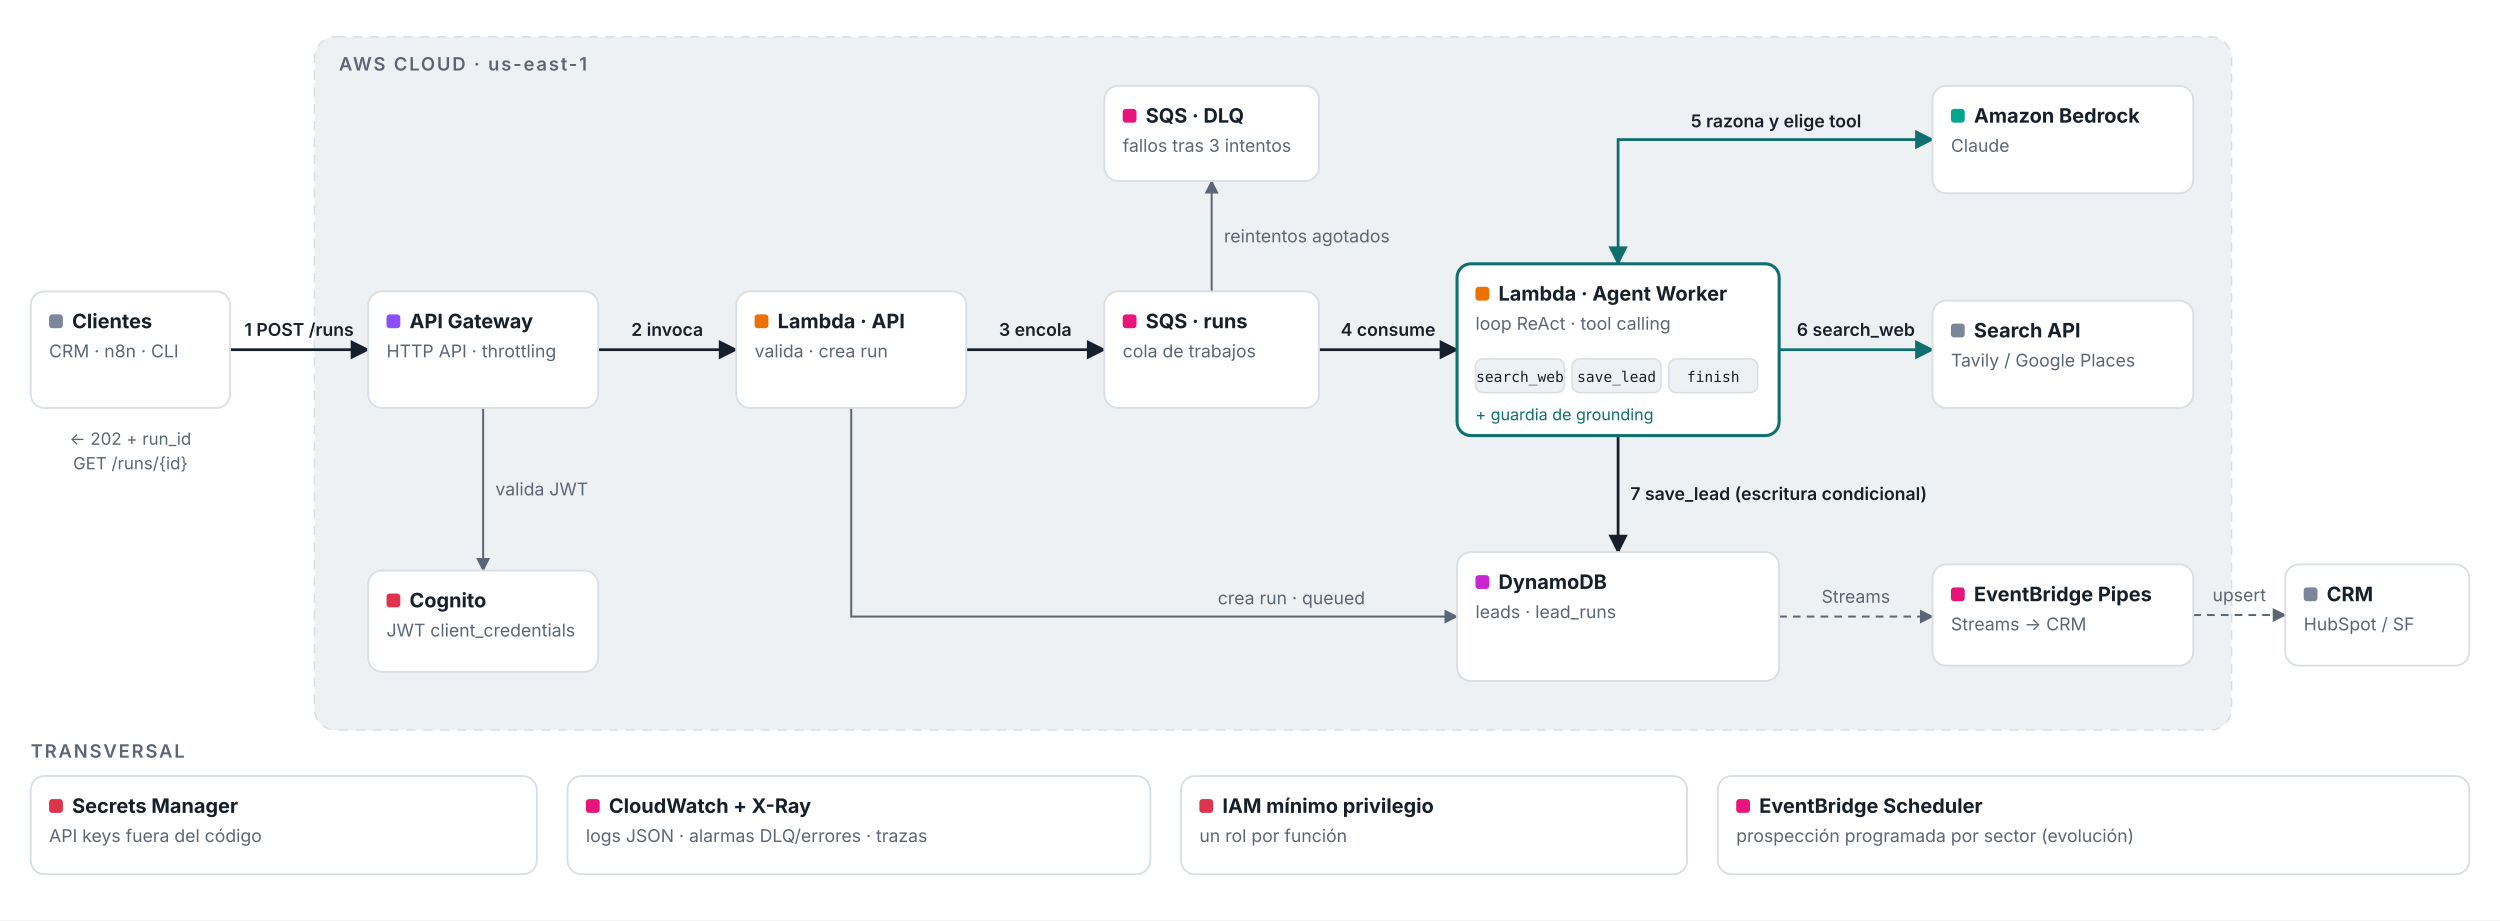
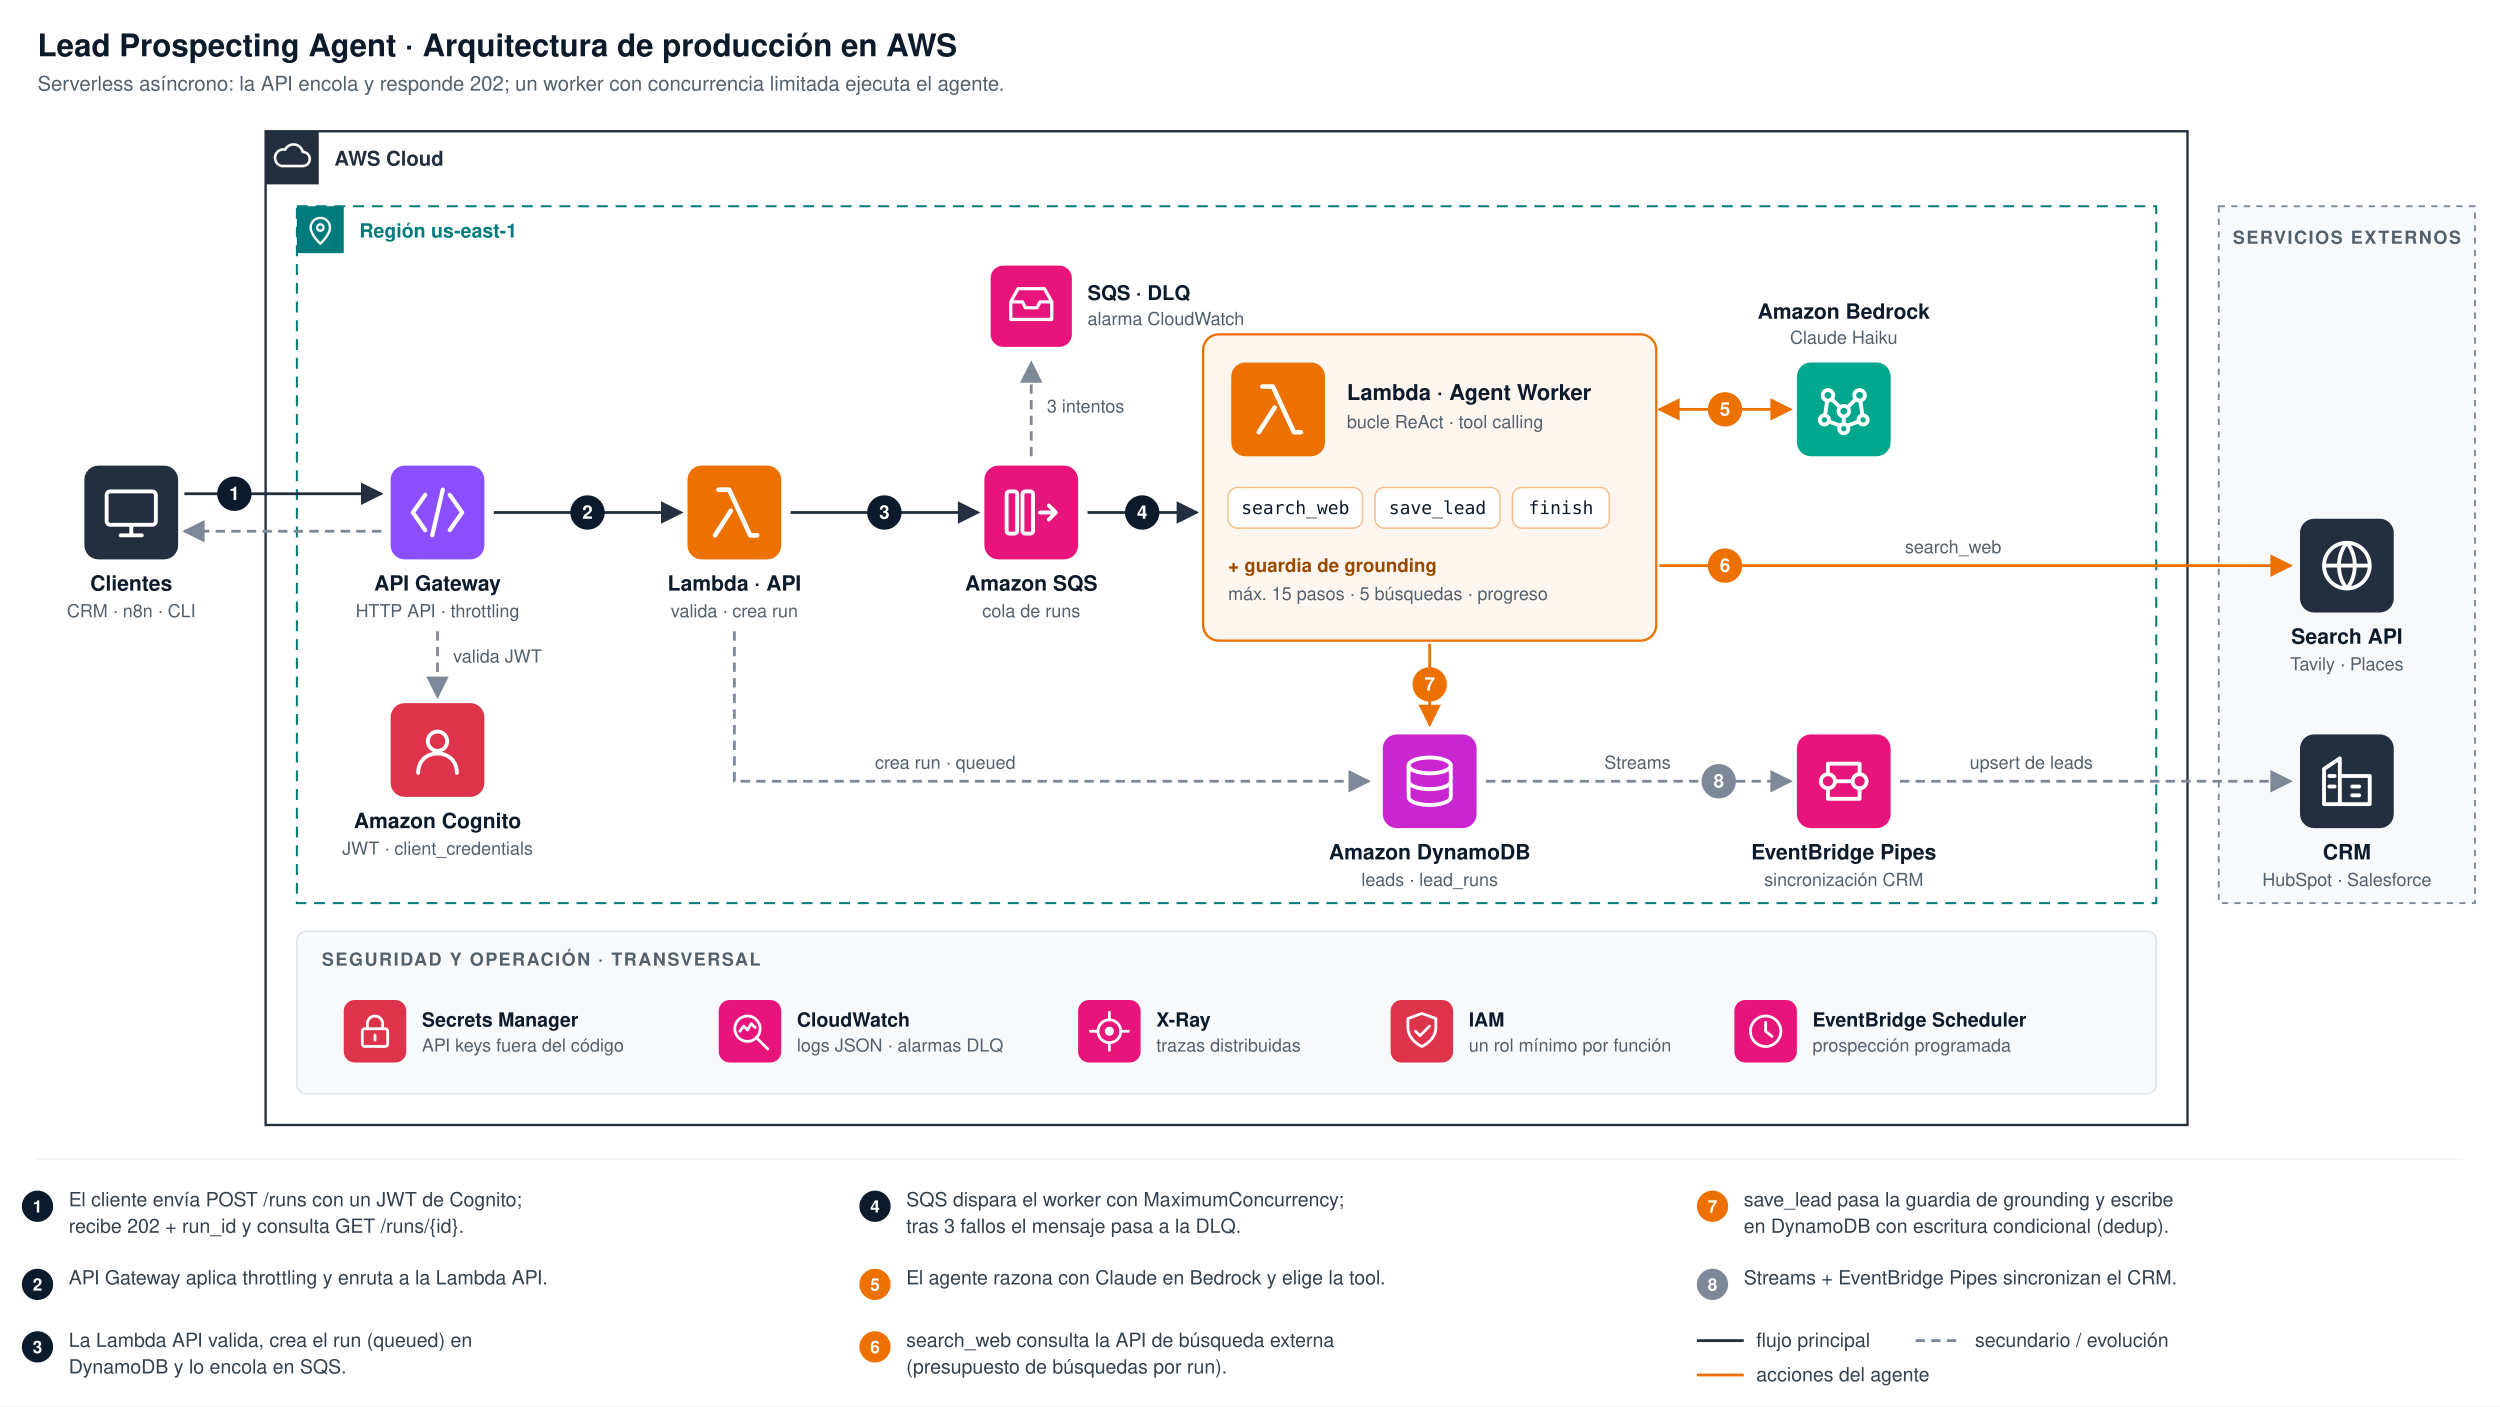
- <svg xmlns="http://www.w3.org/2000/svg" viewBox="0 0 1630 600" width="1630" height="600" role="img" aria-label="Arquitectura en AWS: API Gateway recibe la petición, una Lambda la encola en SQS, un worker Lambda ejecuta el agente que llama a Bedrock y a la API de búsqueda y guarda los leads en DynamoDB." font-family="Inter, Segoe UI, Helvetica, Arial, sans-serif">
-   <rect width="1630" height="600" fill="#FFFFFF" />
+ <svg xmlns="http://www.w3.org/2000/svg" viewBox="0 0 1600 900" width="1600" height="900" role="img" aria-labelledby="t d" font-family="'IBM Plex Sans', 'Segoe UI', Helvetica, Arial, sans-serif">
  <defs>
-     <marker id="ah" viewBox="0 0 10 10" refX="9" refY="5" markerWidth="7" markerHeight="7" orient="auto-start-reverse">
-       <path d="M0,0 L10,5 L0,10 z" fill="#16202B" />
+     <marker id="arr" viewBox="0 0 10 10" refX="9" refY="5" markerWidth="8" markerHeight="8" orient="auto-start-reverse">
+       <path d="M0 0L10 5L0 10z" fill="#232F3E" />
    </marker>
-     <marker id="ahm" viewBox="0 0 10 10" refX="9" refY="5" markerWidth="7" markerHeight="7" orient="auto-start-reverse">
-       <path d="M0,0 L10,5 L0,10 z" fill="#5A6675" />
+     <marker id="arr-o" viewBox="0 0 10 10" refX="9" refY="5" markerWidth="8" markerHeight="8" orient="auto-start-reverse">
+       <path d="M0 0L10 5L0 10z" fill="#ED7100" />
    </marker>
-     <marker id="aha" viewBox="0 0 10 10" refX="9" refY="5" markerWidth="7" markerHeight="7" orient="auto-start-reverse">
-       <path d="M0,0 L10,5 L0,10 z" fill="#0F6E6E" />
+     <marker id="arr-m" viewBox="0 0 10 10" refX="9" refY="5" markerWidth="8" markerHeight="8" orient="auto-start-reverse">
+       <path d="M0 0L10 5L0 10z" fill="#7D8998" />
    </marker>
+     <symbol id="g-apigw" viewBox="-16 -16 32 32">
+       <path d="M-7-10L-14 0L-7 10M7-10L14 0L7 10M3-13L-3 13" fill="none" stroke="#fff" stroke-width="2.4" stroke-linecap="round" stroke-linejoin="round" />
+     </symbol>
+     <symbol id="g-lambda" viewBox="-16 -16 32 32">
+       <path d="M-11 13L-2-1M-9-13H-3L9 13H13" fill="none" stroke="#fff" stroke-width="2.6" stroke-linecap="round" stroke-linejoin="round" />
+     </symbol>
+     <symbol id="g-sqs" viewBox="-16 -16 32 32">
+       <g fill="none" stroke="#fff" stroke-width="2.2" stroke-linecap="round" stroke-linejoin="round">
+         <rect x="-14" y="-12" width="6" height="24" rx="1.5" />
+         <rect x="-5" y="-12" width="6" height="24" rx="1.5" />
+         <path d="M5 0h9M10-4l4 4-4 4" />
+       </g>
+     </symbol>
+     <symbol id="g-dlq" viewBox="-16 -16 32 32">
+       <g fill="none" stroke="#fff" stroke-width="2.2" stroke-linecap="round" stroke-linejoin="round">
+         <path d="M-14-3v12h28V-3M-14-3l5-9h18l5 9M-14-3h8l2 4h8l2-4h8" />
+       </g>
+     </symbol>
+     <symbol id="g-cognito" viewBox="-16 -16 32 32">
+       <g fill="none" stroke="#fff" stroke-width="2.2" stroke-linecap="round">
+         <circle cx="0" cy="-5" r="5.5" />
+         <path d="M-11 13c0-7 5-11 11-11s11 4 11 11" />
+       </g>
+     </symbol>
+     <symbol id="g-ddb" viewBox="-16 -16 32 32">
+       <g fill="none" stroke="#fff" stroke-width="2.2">
+         <ellipse cx="0" cy="-9" rx="12" ry="4.5" />
+         <path d="M-12-9v18c0 2.5 5.4 4.5 12 4.5s12-2 12-4.5V-9M-12 0c0 2.5 5.4 4.5 12 4.5S12 2.5 12 0" />
+       </g>
+     </symbol>
+     <symbol id="g-bedrock" viewBox="-16 -16 32 32">
+       <g fill="none" stroke="#fff" stroke-width="2.2" stroke-linecap="round">
+         <path d="M-9-8L0 1L9-8M0 1v9M-9-8L-11 6M9-8L11 6M-11 6L0 10L11 6" />
+         <circle cx="-9" cy="-8" r="3" fill="#01A88D" />
+         <circle cx="9" cy="-8" r="3" fill="#01A88D" />
+         <circle cx="0" cy="1" r="3" fill="#01A88D" />
+         <circle cx="-11" cy="6" r="2.6" fill="#01A88D" />
+         <circle cx="11" cy="6" r="2.6" fill="#01A88D" />
+         <circle cx="0" cy="11" r="2.6" fill="#01A88D" />
+       </g>
+     </symbol>
+     <symbol id="g-pipes" viewBox="-16 -16 32 32">
+       <g fill="none" stroke="#fff" stroke-width="2.2" stroke-linecap="round" stroke-linejoin="round">
+         <circle cx="-9" cy="0" r="4" />
+         <circle cx="9" cy="0" r="4" />
+         <path d="M-5 0h10M-9-4v-6h18v6M-9 4v6h18v-6" />
+       </g>
+     </symbol>
+     <symbol id="g-cw" viewBox="-16 -16 32 32">
+       <g fill="none" stroke="#fff" stroke-width="2.2" stroke-linecap="round" stroke-linejoin="round">
+         <circle cx="-2" cy="-2" r="10" />
+         <path d="M5 5l9 9M-8 0l3-4 3 3 3-5 3 3" />
+       </g>
+     </symbol>
+     <symbol id="g-xray" viewBox="-16 -16 32 32">
+       <g fill="none" stroke="#fff" stroke-width="2.2" stroke-linecap="round">
+         <circle r="9" />
+         <circle r="2.5" fill="#fff" />
+         <path d="M0-15v6M0 9v6M-15 0h6M9 0h6" />
+       </g>
+     </symbol>
+     <symbol id="g-secrets" viewBox="-16 -16 32 32">
+       <g fill="none" stroke="#fff" stroke-width="2.2" stroke-linecap="round">
+         <rect x="-10" y="-2" width="20" height="14" rx="2" />
+         <path d="M-6-2v-4a6 6 0 0 1 12 0v4M0 3v4" />
+       </g>
+     </symbol>
+     <symbol id="g-iam" viewBox="-16 -16 32 32">
+       <path d="M0-14l11 4v7c0 7-5 12-11 15C-6 9-11 4-11-3v-7zM-5 0l3.5 3.5L6-4" fill="none" stroke="#fff" stroke-width="2.2" stroke-linecap="round" stroke-linejoin="round" />
+     </symbol>
+     <symbol id="g-sched" viewBox="-16 -16 32 32">
+       <g fill="none" stroke="#fff" stroke-width="2.2" stroke-linecap="round" stroke-linejoin="round">
+         <circle r="12" />
+         <path d="M0-7v7l5 4" />
+       </g>
+     </symbol>
+     <symbol id="g-globe" viewBox="-16 -16 32 32">
+       <g fill="none" stroke="#fff" stroke-width="2.2">
+         <circle r="13" />
+         <path d="M-13 0h26M0-13c-6 7-6 19 0 26M0-13c6 7 6 19 0 26" />
+       </g>
+     </symbol>
+     <symbol id="g-crm" viewBox="-16 -16 32 32">
+       <g fill="none" stroke="#fff" stroke-width="2.2" stroke-linecap="round" stroke-linejoin="round">
+         <path d="M-13 13V-7l9-6v26M-4 13V-3h17v16M-13 13h26M3 3h4M3 8h4M-10-3h3M-10 3h3" />
+       </g>
+     </symbol>
+     <symbol id="g-client" viewBox="-16 -16 32 32">
+       <g fill="none" stroke="#fff" stroke-width="2.2" stroke-linecap="round">
+         <rect x="-14" y="-12" width="28" height="19" rx="2" />
+         <path d="M-6 13h12M0 7v6" />
+       </g>
+     </symbol>
+     <symbol id="g-cloud" viewBox="-16 -16 32 32">
+       <path d="M-9 7h18a6 6 0 0 0 0-12a8 8 0 0 0-15-2a5 5 0 0 0-3 14z" fill="none" stroke="#fff" stroke-width="2.2" stroke-linejoin="round" />
+     </symbol>
+     <symbol id="g-region" viewBox="-16 -16 32 32">
+       <g fill="none" stroke="#fff" stroke-width="2.2">
+         <path d="M0 13s-9-8-9-15a9 9 0 0 1 18 0c0 7-9 15-9 15z" />
+         <circle cx="0" cy="-2" r="3" />
+       </g>
+     </symbol>
  </defs>
-   <rect x="205" y="24" width="1250" height="452" rx="14" fill="#EEF1F4" stroke="#D8DEE5" stroke-dasharray="6 5" />
-   <text x="221" y="46" font-size="12" font-weight="600" letter-spacing="1.2" fill="#5A6675">AWS CLOUD · us-east-1</text>
-   <text x="20" y="494" font-size="12" font-weight="600" letter-spacing="1.2" fill="#5A6675">TRANSVERSAL</text>
-   <polyline points="150,228 240,228" fill="none" stroke="#16202B" stroke-width="1.8" marker-end="url(#ah)" />
-   <text x="195" y="219" font-size="11.5" text-anchor="middle" font-weight="600" fill="#16202B">1 POST /runs</text>
-   <polyline points="390,228 480,228" fill="none" stroke="#16202B" stroke-width="1.8" marker-end="url(#ah)" />
-   <text x="435" y="219" font-size="11.5" text-anchor="middle" font-weight="600" fill="#16202B">2 invoca</text>
-   <polyline points="630,228 720,228" fill="none" stroke="#16202B" stroke-width="1.8" marker-end="url(#ah)" />
-   <text x="675" y="219" font-size="11.5" text-anchor="middle" font-weight="600" fill="#16202B">3 encola</text>
-   <polyline points="860,228 950,228" fill="none" stroke="#16202B" stroke-width="1.8" marker-end="url(#ah)" />
-   <text x="905" y="219" font-size="11.5" text-anchor="middle" font-weight="600" fill="#16202B">4 consume</text>
-   <polyline points="1055,172 1055,91 1260,91" fill="none" stroke="#0F6E6E" stroke-width="1.8" marker-end="url(#aha)" marker-start="url(#aha)" />
-   <text x="1158" y="83" font-size="11.5" text-anchor="middle" font-weight="600" fill="#16202B">5 razona y elige tool</text>
-   <polyline points="1160,228 1260,228" fill="none" stroke="#0F6E6E" stroke-width="1.8" marker-end="url(#aha)" />
-   <text x="1210" y="219" font-size="11.5" text-anchor="middle" font-weight="600" fill="#16202B">6 search_web</text>
-   <polyline points="1055,284 1055,360" fill="none" stroke="#16202B" stroke-width="1.8" marker-end="url(#ah)" />
-   <text x="1063" y="326" font-size="11.5" text-anchor="start" font-weight="600" fill="#16202B">7 save_lead (escritura condicional)</text>
-   <polyline points="555,266 555,402 950,402" fill="none" stroke="#5A6675" stroke-width="1.3" marker-end="url(#ahm)" />
-   <text x="842" y="394" font-size="11.5" text-anchor="middle" font-weight="400" fill="#5A6675">crea run · queued</text>
-   <polyline points="315,266 315,372" fill="none" stroke="#5A6675" stroke-width="1.3" marker-end="url(#ahm)" />
-   <text x="323" y="323" font-size="11.5" text-anchor="start" font-weight="400" fill="#5A6675">valida JWT</text>
-   <polyline points="790,190 790,118" fill="none" stroke="#5A6675" stroke-width="1.3" marker-end="url(#ahm)" />
-   <text x="798" y="158" font-size="11.5" text-anchor="start" font-weight="400" fill="#5A6675">reintentos agotados</text>
-   <polyline points="1160,402 1260,402" fill="none" stroke="#5A6675" stroke-width="1.3" stroke-dasharray="5 4" marker-end="url(#ahm)" />
-   <text x="1210" y="393" font-size="11.5" text-anchor="middle" font-weight="400" fill="#5A6675">Streams</text>
-   <polyline points="1430,401 1490,401" fill="none" stroke="#5A6675" stroke-width="1.3" stroke-dasharray="5 4" marker-end="url(#ahm)" />
-   <text x="1460" y="392" font-size="11.5" text-anchor="middle" font-weight="400" fill="#5A6675">upsert</text>
-   <text x="85" y="290" font-size="11" text-anchor="middle" fill="#5A6675">← 202 + run_id</text>
-   <text x="85" y="306" font-size="11" text-anchor="middle" fill="#5A6675">GET /runs/{id}</text>
-   <rect x="20" y="190" width="130" height="76" rx="9" fill="#FFFFFF" stroke="#D8DEE5" stroke-width="1.2" />
-   <rect x="32" y="205" width="9" height="9" rx="2" fill="#7A8699" />
-   <text x="47" y="214" font-size="13" font-weight="650" fill="#16202B">Clientes</text>
-   <text x="32" y="233" font-size="11.5" fill="#5A6675">CRM · n8n · CLI</text>
-   <rect x="240" y="190" width="150" height="76" rx="9" fill="#FFFFFF" stroke="#D8DEE5" stroke-width="1.2" />
-   <rect x="252" y="205" width="9" height="9" rx="2" fill="#8C4FFF" />
-   <text x="267" y="214" font-size="13" font-weight="650" fill="#16202B">API Gateway</text>
-   <text x="252" y="233" font-size="11.5" fill="#5A6675">HTTP API · throttling</text>
-   <rect x="240" y="372" width="150" height="66" rx="9" fill="#FFFFFF" stroke="#D8DEE5" stroke-width="1.2" />
-   <rect x="252" y="387" width="9" height="9" rx="2" fill="#DD344C" />
-   <text x="267" y="396" font-size="13" font-weight="650" fill="#16202B">Cognito</text>
-   <text x="252" y="415" font-size="11.5" fill="#5A6675">JWT client_credentials</text>
-   <rect x="480" y="190" width="150" height="76" rx="9" fill="#FFFFFF" stroke="#D8DEE5" stroke-width="1.2" />
-   <rect x="492" y="205" width="9" height="9" rx="2" fill="#ED7100" />
-   <text x="507" y="214" font-size="13" font-weight="650" fill="#16202B">Lambda · API</text>
-   <text x="492" y="233" font-size="11.5" fill="#5A6675">valida · crea run</text>
-   <rect x="720" y="190" width="140" height="76" rx="9" fill="#FFFFFF" stroke="#D8DEE5" stroke-width="1.2" />
-   <rect x="732" y="205" width="9" height="9" rx="2" fill="#E7157B" />
-   <text x="747" y="214" font-size="13" font-weight="650" fill="#16202B">SQS · runs</text>
-   <text x="732" y="233" font-size="11.5" fill="#5A6675">cola de trabajos</text>
-   <rect x="720" y="56" width="140" height="62" rx="9" fill="#FFFFFF" stroke="#D8DEE5" stroke-width="1.2" />
-   <rect x="732" y="71" width="9" height="9" rx="2" fill="#E7157B" />
-   <text x="747" y="80" font-size="13" font-weight="650" fill="#16202B">SQS · DLQ</text>
-   <text x="732" y="99" font-size="11.5" fill="#5A6675">fallos tras 3 intentos</text>
-   <rect x="950" y="172" width="210" height="112" rx="9" fill="#FFFFFF" stroke="#0F6E6E" stroke-width="2" />
-   <rect x="962" y="187" width="9" height="9" rx="2" fill="#ED7100" />
-   <text x="977" y="196" font-size="13" font-weight="650" fill="#16202B">Lambda · Agent Worker</text>
-   <text x="962" y="215" font-size="11.5" fill="#5A6675">loop ReAct · tool calling</text>
-   <rect x="1260" y="56" width="170" height="70" rx="9" fill="#FFFFFF" stroke="#D8DEE5" stroke-width="1.2" />
-   <rect x="1272" y="71" width="9" height="9" rx="2" fill="#01A88D" />
-   <text x="1287" y="80" font-size="13" font-weight="650" fill="#16202B">Amazon Bedrock</text>
-   <text x="1272" y="99" font-size="11.5" fill="#5A6675">Claude</text>
-   <rect x="1260" y="196" width="170" height="70" rx="9" fill="#FFFFFF" stroke="#D8DEE5" stroke-width="1.2" />
-   <rect x="1272" y="211" width="9" height="9" rx="2" fill="#7A8699" />
-   <text x="1287" y="220" font-size="13" font-weight="650" fill="#16202B">Search API</text>
-   <text x="1272" y="239" font-size="11.5" fill="#5A6675">Tavily / Google Places</text>
-   <rect x="950" y="360" width="210" height="84" rx="9" fill="#FFFFFF" stroke="#D8DEE5" stroke-width="1.2" />
-   <rect x="962" y="375" width="9" height="9" rx="2" fill="#C925D1" />
-   <text x="977" y="384" font-size="13" font-weight="650" fill="#16202B">DynamoDB</text>
-   <text x="962" y="403" font-size="11.5" fill="#5A6675">leads · lead_runs</text>
-   <rect x="1260" y="368" width="170" height="66" rx="9" fill="#FFFFFF" stroke="#D8DEE5" stroke-width="1.2" />
-   <rect x="1272" y="383" width="9" height="9" rx="2" fill="#E7157B" />
-   <text x="1287" y="392" font-size="13" font-weight="650" fill="#16202B">EventBridge Pipes</text>
-   <text x="1272" y="411" font-size="11.5" fill="#5A6675">Streams → CRM</text>
-   <rect x="1490" y="368" width="120" height="66" rx="9" fill="#FFFFFF" stroke="#D8DEE5" stroke-width="1.2" />
-   <rect x="1502" y="383" width="9" height="9" rx="2" fill="#7A8699" />
-   <text x="1517" y="392" font-size="13" font-weight="650" fill="#16202B">CRM</text>
-   <text x="1502" y="411" font-size="11.5" fill="#5A6675">HubSpot / SF</text>
-   <rect x="962" y="234" width="58" height="22" rx="5" fill="#EEF1F4" stroke="#D8DEE5" />
-   <text x="991" y="249" font-size="9.5" text-anchor="middle" font-family="JetBrains Mono, Menlo, monospace" fill="#16202B">search_web</text>
-   <rect x="1025" y="234" width="58" height="22" rx="5" fill="#EEF1F4" stroke="#D8DEE5" />
-   <text x="1054" y="249" font-size="9.5" text-anchor="middle" font-family="JetBrains Mono, Menlo, monospace" fill="#16202B">save_lead</text>
-   <rect x="1088" y="234" width="58" height="22" rx="5" fill="#EEF1F4" stroke="#D8DEE5" />
-   <text x="1117" y="249" font-size="9.5" text-anchor="middle" font-family="JetBrains Mono, Menlo, monospace" fill="#16202B">finish</text>
-   <text x="962" y="274" font-size="10.5" fill="#0F6E6E">+ guardia de grounding</text>
-   <rect x="20" y="506" width="330" height="64" rx="9" fill="#FFFFFF" stroke="#D8DEE5" stroke-width="1.2" />
-   <rect x="32" y="521" width="9" height="9" rx="2" fill="#DD344C" />
-   <text x="47" y="530" font-size="13" font-weight="650" fill="#16202B">Secrets Manager</text>
-   <text x="32" y="549" font-size="11.5" fill="#5A6675">API keys fuera del código</text>
-   <rect x="370" y="506" width="380" height="64" rx="9" fill="#FFFFFF" stroke="#D8DEE5" stroke-width="1.2" />
-   <rect x="382" y="521" width="9" height="9" rx="2" fill="#E7157B" />
-   <text x="397" y="530" font-size="13" font-weight="650" fill="#16202B">CloudWatch + X-Ray</text>
-   <text x="382" y="549" font-size="11.5" fill="#5A6675">logs JSON · alarmas DLQ/errores · trazas</text>
-   <rect x="770" y="506" width="330" height="64" rx="9" fill="#FFFFFF" stroke="#D8DEE5" stroke-width="1.2" />
-   <rect x="782" y="521" width="9" height="9" rx="2" fill="#DD344C" />
-   <text x="797" y="530" font-size="13" font-weight="650" fill="#16202B">IAM mínimo privilegio</text>
-   <text x="782" y="549" font-size="11.5" fill="#5A6675">un rol por función</text>
-   <rect x="1120" y="506" width="490" height="64" rx="9" fill="#FFFFFF" stroke="#D8DEE5" stroke-width="1.2" />
-   <rect x="1132" y="521" width="9" height="9" rx="2" fill="#E7157B" />
-   <text x="1147" y="530" font-size="13" font-weight="650" fill="#16202B">EventBridge Scheduler</text>
-   <text x="1132" y="549" font-size="11.5" fill="#5A6675">prospección programada por sector (evolución)</text>
+   <rect width="1600" height="900" fill="#FFFFFF" />
+   <text x="24" y="36" font-size="20" font-weight="700" fill="#0B1B2B">Lead Prospecting Agent · Arquitectura de producción en AWS</text>
+   <text x="24" y="58" font-size="13" fill="#52606D">Serverless asíncrono: la API encola y responde 202; un worker con concurrencia limitada ejecuta el agente.</text>
+   <rect x="170" y="84" width="1230" height="636" fill="none" stroke="#232F3E" stroke-width="1.5" />
+   <rect x="170" y="84" width="34" height="34" fill="#232F3E" />
+   <use href="#g-cloud" x="175" y="89" width="24" height="24" />
+   <text x="214" y="106" font-size="13" font-weight="700" fill="#232F3E">AWS Cloud</text>
+   <rect x="190" y="132" width="1190" height="446" fill="none" stroke="#007B7D" stroke-width="1.3" stroke-dasharray="7 5" />
+   <rect x="190" y="132" width="30" height="30" fill="#007B7D" />
+   <use href="#g-region" x="194" y="136" width="22" height="22" />
+   <text x="230" y="152" font-size="12.5" font-weight="600" fill="#007B7D">Región us-east-1</text>
+   <rect x="1420" y="132" width="164" height="446" fill="#F7F9FB" stroke="#7D8998" stroke-width="1.2" stroke-dasharray="4 4" />
+   <text x="1502" y="156" font-size="11.5" font-weight="600" letter-spacing="1" text-anchor="middle" fill="#52606D">SERVICIOS EXTERNOS</text>
+   <rect x="190" y="596" width="1190" height="104" rx="6" fill="#F7F9FB" stroke="#DDE3EA" />
+   <text x="206" y="618" font-size="11.5" font-weight="600" letter-spacing="1" fill="#52606D">SEGURIDAD Y OPERACIÓN · TRANSVERSAL</text>
+   <rect x="770" y="214" width="290" height="196" rx="10" fill="#FFF7EF" stroke="#ED7100" stroke-width="1.5" />
+   <g fill="none" stroke-width="1.8">
+     <path d="M118 316H244" stroke="#232F3E" marker-end="url(#arr)" />
+     <path d="M244 340H118" stroke="#7D8998" stroke-dasharray="6 4" marker-end="url(#arr-m)" />
+     <path d="M316 328H436" stroke="#232F3E" marker-end="url(#arr)" />
+     <path d="M280 404V446" stroke="#7D8998" stroke-dasharray="6 4" marker-end="url(#arr-m)" />
+     <path d="M506 328H626" stroke="#232F3E" marker-end="url(#arr)" />
+     <path d="M470 404V500H876" stroke="#7D8998" stroke-dasharray="6 4" marker-end="url(#arr-m)" />
+     <path d="M660 292V232" stroke="#7D8998" stroke-dasharray="6 4" marker-end="url(#arr-m)" />
+     <path d="M696 328H766" stroke="#232F3E" marker-end="url(#arr)" />
+     <path d="M1062 262H1146" stroke="#ED7100" marker-start="url(#arr-o)" marker-end="url(#arr-o)" />
+     <path d="M1062 362H1466" stroke="#ED7100" marker-end="url(#arr-o)" />
+     <path d="M915 412V464" stroke="#ED7100" marker-end="url(#arr-o)" />
+     <path d="M951 500H1146" stroke="#7D8998" stroke-dasharray="6 4" marker-end="url(#arr-m)" />
+     <path d="M1216 500H1466" stroke="#7D8998" stroke-dasharray="6 4" marker-end="url(#arr-m)" />
+   </g>
+   <g font-size="11.5" fill="#52606D">
+     <text x="290" y="424">valida JWT</text>
+     <text x="670" y="264">3 intentos</text>
+     <text x="560" y="492">crea run · queued</text>
+     <text x="1048" y="492" text-anchor="middle">Streams</text>
+     <text x="1300" y="492" text-anchor="middle">upsert de leads</text>
+     <text x="1250" y="354" text-anchor="middle">search_web</text>
+   </g>
+   <g transform="translate(84 328)">
+     <rect x="-30" y="-30" width="60" height="60" rx="9" fill="#232F3E" />
+     <use href="#g-client" x="-18" y="-18" width="36" height="36" />
+     <text y="50" font-size="13.5" font-weight="700" text-anchor="middle" fill="#0B1B2B">Clientes</text>
+     <text y="67" font-size="11.5" text-anchor="middle" fill="#52606D">CRM · n8n · CLI</text>
+   </g>
+   <g transform="translate(280 328)">
+     <rect x="-30" y="-30" width="60" height="60" rx="9" fill="#8C4FFF" />
+     <use href="#g-apigw" x="-18" y="-18" width="36" height="36" />
+     <text y="50" font-size="13.5" font-weight="700" text-anchor="middle" fill="#0B1B2B">API Gateway</text>
+     <text y="67" font-size="11.5" text-anchor="middle" fill="#52606D">HTTP API · throttling</text>
+   </g>
+   <g transform="translate(280 480)">
+     <rect x="-30" y="-30" width="60" height="60" rx="9" fill="#DD344C" />
+     <use href="#g-cognito" x="-18" y="-18" width="36" height="36" />
+     <text y="50" font-size="13.5" font-weight="700" text-anchor="middle" fill="#0B1B2B">Amazon Cognito</text>
+     <text y="67" font-size="11.5" text-anchor="middle" fill="#52606D">JWT · client_credentials</text>
+   </g>
+   <g transform="translate(470 328)">
+     <rect x="-30" y="-30" width="60" height="60" rx="9" fill="#ED7100" />
+     <use href="#g-lambda" x="-18" y="-18" width="36" height="36" />
+     <text y="50" font-size="13.5" font-weight="700" text-anchor="middle" fill="#0B1B2B">Lambda · API</text>
+     <text y="67" font-size="11.5" text-anchor="middle" fill="#52606D">valida · crea run</text>
+   </g>
+   <g transform="translate(660 328)">
+     <rect x="-30" y="-30" width="60" height="60" rx="9" fill="#E7157B" />
+     <use href="#g-sqs" x="-18" y="-18" width="36" height="36" />
+     <text y="50" font-size="13.5" font-weight="700" text-anchor="middle" fill="#0B1B2B">Amazon SQS</text>
+     <text y="67" font-size="11.5" text-anchor="middle" fill="#52606D">cola de runs</text>
+   </g>
+   <g transform="translate(660 196)">
+     <rect x="-26" y="-26" width="52" height="52" rx="8" fill="#E7157B" />
+     <use href="#g-dlq" x="-15" y="-15" width="30" height="30" />
+     <text x="36" y="-4" font-size="13" font-weight="700" fill="#0B1B2B">SQS · DLQ</text>
+     <text x="36" y="12" font-size="11.5" fill="#52606D">alarma CloudWatch</text>
+   </g>
+   <g transform="translate(818 262)">
+     <rect x="-30" y="-30" width="60" height="60" rx="9" fill="#ED7100" />
+     <use href="#g-lambda" x="-18" y="-18" width="36" height="36" />
+     <text x="44" y="-6" font-size="14" font-weight="700" fill="#0B1B2B">Lambda · Agent Worker</text>
+     <text x="44" y="12" font-size="11.5" fill="#52606D">bucle ReAct · tool calling</text>
+   </g>
+   <g font-family="'IBM Plex Mono', Consolas, monospace" font-size="11.5" fill="#0B1B2B">
+     <rect x="786" y="312" width="86" height="26" rx="6" fill="#FFFFFF" stroke="#F3C08F" />
+     <text x="829" y="329" text-anchor="middle">search_web</text>
+     <rect x="880" y="312" width="80" height="26" rx="6" fill="#FFFFFF" stroke="#F3C08F" />
+     <text x="920" y="329" text-anchor="middle">save_lead</text>
+     <rect x="968" y="312" width="62" height="26" rx="6" fill="#FFFFFF" stroke="#F3C08F" />
+     <text x="999" y="329" text-anchor="middle">finish</text>
+   </g>
+   <text x="786" y="366" font-size="12" font-weight="600" fill="#9A4A00">+ guardia de grounding</text>
+   <text x="786" y="384" font-size="11.5" fill="#52606D">máx. 15 pasos · 5 búsquedas · progreso</text>
+   <g transform="translate(1180 262)">
+     <rect x="-30" y="-30" width="60" height="60" rx="9" fill="#01A88D" />
+     <use href="#g-bedrock" x="-18" y="-18" width="36" height="36" />
+     <text y="-58" font-size="13.5" font-weight="700" text-anchor="middle" fill="#0B1B2B">Amazon Bedrock</text>
+     <text y="-42" font-size="11.5" text-anchor="middle" fill="#52606D">Claude Haiku</text>
+   </g>
+   <g transform="translate(915 500)">
+     <rect x="-30" y="-30" width="60" height="60" rx="9" fill="#C925D1" />
+     <use href="#g-ddb" x="-18" y="-18" width="36" height="36" />
+     <text y="50" font-size="13.5" font-weight="700" text-anchor="middle" fill="#0B1B2B">Amazon DynamoDB</text>
+     <text y="67" font-size="11.5" text-anchor="middle" fill="#52606D">leads · lead_runs</text>
+   </g>
+   <g transform="translate(1180 500)">
+     <rect x="-30" y="-30" width="60" height="60" rx="9" fill="#E7157B" />
+     <use href="#g-pipes" x="-18" y="-18" width="36" height="36" />
+     <text y="50" font-size="13.5" font-weight="700" text-anchor="middle" fill="#0B1B2B">EventBridge Pipes</text>
+     <text y="67" font-size="11.5" text-anchor="middle" fill="#52606D">sincronización CRM</text>
+   </g>
+   <g transform="translate(1502 362)">
+     <rect x="-30" y="-30" width="60" height="60" rx="9" fill="#232F3E" />
+     <use href="#g-globe" x="-18" y="-18" width="36" height="36" />
+     <text y="50" font-size="13.5" font-weight="700" text-anchor="middle" fill="#0B1B2B">Search API</text>
+     <text y="67" font-size="11.5" text-anchor="middle" fill="#52606D">Tavily · Places</text>
+   </g>
+   <g transform="translate(1502 500)">
+     <rect x="-30" y="-30" width="60" height="60" rx="9" fill="#232F3E" />
+     <use href="#g-crm" x="-18" y="-18" width="36" height="36" />
+     <text y="50" font-size="13.5" font-weight="700" text-anchor="middle" fill="#0B1B2B">CRM</text>
+     <text y="67" font-size="11.5" text-anchor="middle" fill="#52606D">HubSpot · Salesforce</text>
+   </g>
+   <g font-size="12.5">
+     <g transform="translate(240 660)">
+       <rect x="-20" y="-20" width="40" height="40" rx="7" fill="#DD344C" />
+       <use href="#g-secrets" x="-13" y="-13" width="26" height="26" />
+       <text x="30" y="-3" font-weight="700" fill="#0B1B2B">Secrets Manager</text>
+       <text x="30" y="13" font-size="11.5" fill="#52606D">API keys fuera del código</text>
+     </g>
+     <g transform="translate(480 660)">
+       <rect x="-20" y="-20" width="40" height="40" rx="7" fill="#E7157B" />
+       <use href="#g-cw" x="-13" y="-13" width="26" height="26" />
+       <text x="30" y="-3" font-weight="700" fill="#0B1B2B">CloudWatch</text>
+       <text x="30" y="13" font-size="11.5" fill="#52606D">logs JSON · alarmas DLQ</text>
+     </g>
+     <g transform="translate(710 660)">
+       <rect x="-20" y="-20" width="40" height="40" rx="7" fill="#E7157B" />
+       <use href="#g-xray" x="-13" y="-13" width="26" height="26" />
+       <text x="30" y="-3" font-weight="700" fill="#0B1B2B">X-Ray</text>
+       <text x="30" y="13" font-size="11.5" fill="#52606D">trazas distribuidas</text>
+     </g>
+     <g transform="translate(910 660)">
+       <rect x="-20" y="-20" width="40" height="40" rx="7" fill="#DD344C" />
+       <use href="#g-iam" x="-13" y="-13" width="26" height="26" />
+       <text x="30" y="-3" font-weight="700" fill="#0B1B2B">IAM</text>
+       <text x="30" y="13" font-size="11.5" fill="#52606D">un rol mínimo por función</text>
+     </g>
+     <g transform="translate(1130 660)">
+       <rect x="-20" y="-20" width="40" height="40" rx="7" fill="#E7157B" />
+       <use href="#g-sched" x="-13" y="-13" width="26" height="26" />
+       <text x="30" y="-3" font-weight="700" fill="#0B1B2B">EventBridge Scheduler</text>
+       <text x="30" y="13" font-size="11.5" fill="#52606D">prospección programada</text>
+     </g>
+   </g>
+   <g font-size="12" font-weight="700" text-anchor="middle" fill="#FFFFFF">
+     <circle cx="150" cy="316" r="11" fill="#0B1B2B" />
+     <text x="150" y="320">1</text>
+     <circle cx="376" cy="328" r="11" fill="#0B1B2B" />
+     <text x="376" y="332">2</text>
+     <circle cx="566" cy="328" r="11" fill="#0B1B2B" />
+     <text x="566" y="332">3</text>
+     <circle cx="731" cy="328" r="11" fill="#0B1B2B" />
+     <text x="731" y="332">4</text>
+     <circle cx="1104" cy="262" r="11" fill="#ED7100" />
+     <text x="1104" y="266">5</text>
+     <circle cx="1104" cy="362" r="11" fill="#ED7100" />
+     <text x="1104" y="366">6</text>
+     <circle cx="915" cy="438" r="11" fill="#ED7100" />
+     <text x="915" y="442">7</text>
+     <circle cx="1100" cy="500" r="11" fill="#7D8998" />
+     <text x="1100" y="504">8</text>
+   </g>
+   <line x1="24" y1="742" x2="1576" y2="742" stroke="#EEF1F5" />
+   <g font-size="12.5" fill="#33414E">
+     <g transform="translate(24 772)">
+       <circle r="10" fill="#0B1B2B" />
+       <text y="4" font-size="11" font-weight="700" text-anchor="middle" fill="#fff">1</text>
+       <text x="20" y="0">El cliente envía POST /runs con un JWT de Cognito;</text>
+       <text x="20" y="17">recibe 202 + run_id y consulta GET /runs/{id}.</text>
+     </g>
+     <g transform="translate(24 822)">
+       <circle r="10" fill="#0B1B2B" />
+       <text y="4" font-size="11" font-weight="700" text-anchor="middle" fill="#fff">2</text>
+       <text x="20" y="0">API Gateway aplica throttling y enruta a la Lambda API.</text>
+     </g>
+     <g transform="translate(24 862)">
+       <circle r="10" fill="#0B1B2B" />
+       <text y="4" font-size="11" font-weight="700" text-anchor="middle" fill="#fff">3</text>
+       <text x="20" y="0">La Lambda API valida, crea el run (queued) en</text>
+       <text x="20" y="17">DynamoDB y lo encola en SQS.</text>
+     </g>
+     <g transform="translate(560 772)">
+       <circle r="10" fill="#0B1B2B" />
+       <text y="4" font-size="11" font-weight="700" text-anchor="middle" fill="#fff">4</text>
+       <text x="20" y="0">SQS dispara el worker con MaximumConcurrency;</text>
+       <text x="20" y="17">tras 3 fallos el mensaje pasa a la DLQ.</text>
+     </g>
+     <g transform="translate(560 822)">
+       <circle r="10" fill="#ED7100" />
+       <text y="4" font-size="11" font-weight="700" text-anchor="middle" fill="#fff">5</text>
+       <text x="20" y="0">El agente razona con Claude en Bedrock y elige la tool.</text>
+     </g>
+     <g transform="translate(560 862)">
+       <circle r="10" fill="#ED7100" />
+       <text y="4" font-size="11" font-weight="700" text-anchor="middle" fill="#fff">6</text>
+       <text x="20" y="0">search_web consulta la API de búsqueda externa</text>
+       <text x="20" y="17">(presupuesto de búsquedas por run).</text>
+     </g>
+     <g transform="translate(1096 772)">
+       <circle r="10" fill="#ED7100" />
+       <text y="4" font-size="11" font-weight="700" text-anchor="middle" fill="#fff">7</text>
+       <text x="20" y="0">save_lead pasa la guardia de grounding y escribe</text>
+       <text x="20" y="17">en DynamoDB con escritura condicional (dedup).</text>
+     </g>
+     <g transform="translate(1096 822)">
+       <circle r="10" fill="#7D8998" />
+       <text y="4" font-size="11" font-weight="700" text-anchor="middle" fill="#fff">8</text>
+       <text x="20" y="0">Streams + EventBridge Pipes sincronizan el CRM.</text>
+     </g>
+     <g transform="translate(1096 862)">
+       <line x1="-10" y1="-4" x2="20" y2="-4" stroke="#232F3E" stroke-width="1.8" />
+       <text x="28" y="0">flujo principal</text>
+       <line x1="130" y1="-4" x2="160" y2="-4" stroke="#7D8998" stroke-width="1.8" stroke-dasharray="6 4" />
+       <text x="168" y="0">secundario / evolución</text>
+       <line x1="-10" y1="18" x2="20" y2="18" stroke="#ED7100" stroke-width="1.8" />
+       <text x="28" y="22">acciones del agente</text>
+     </g>
+   </g>
</svg>
